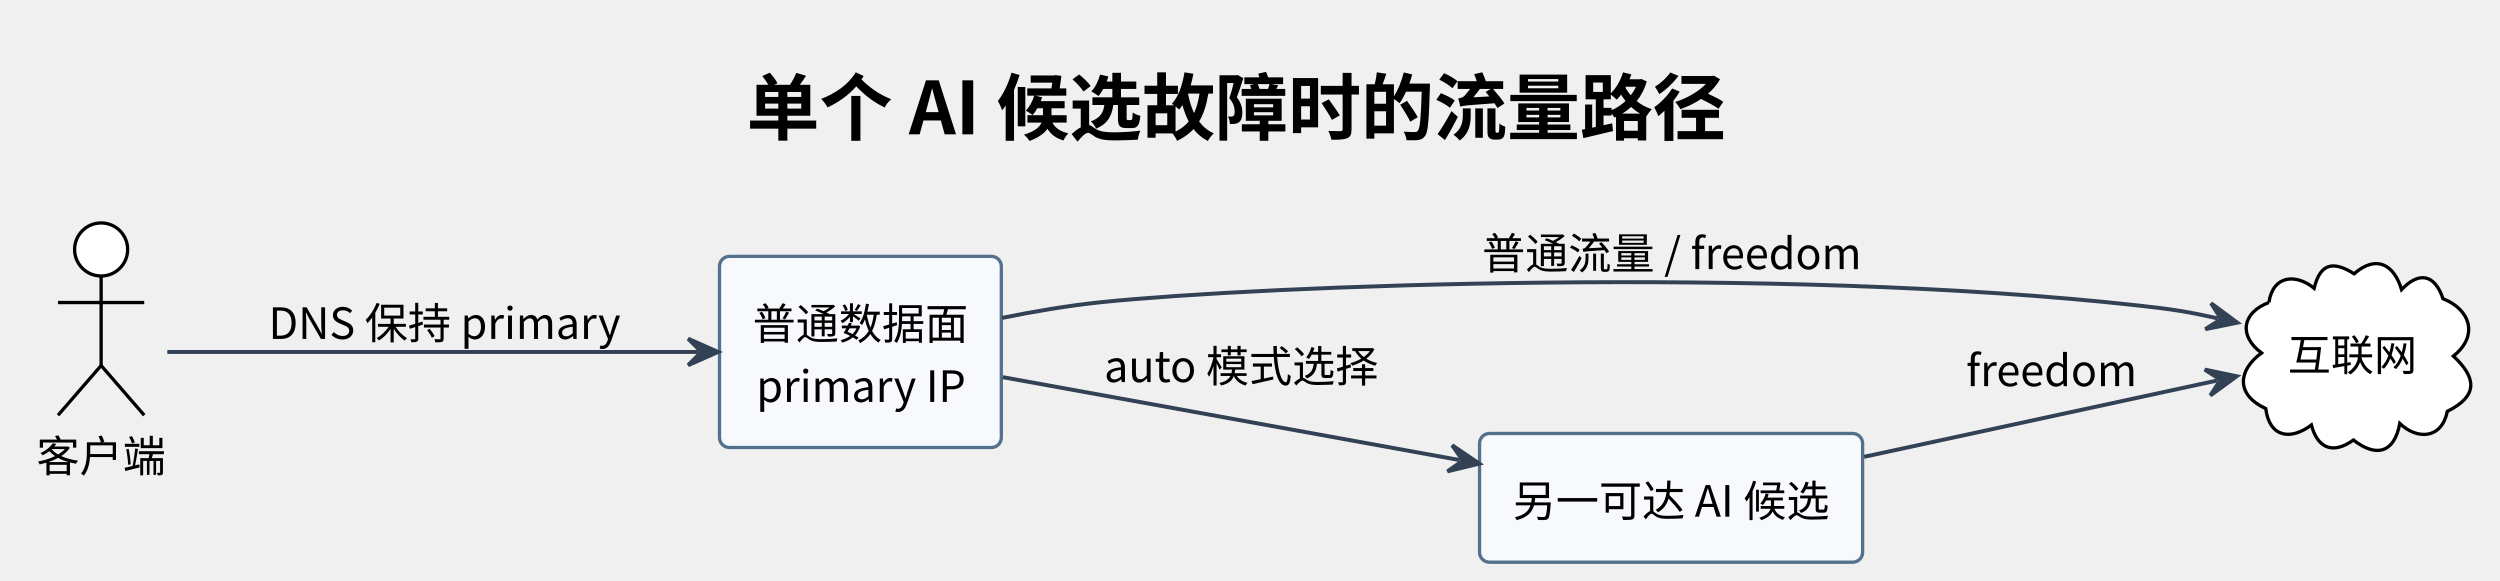
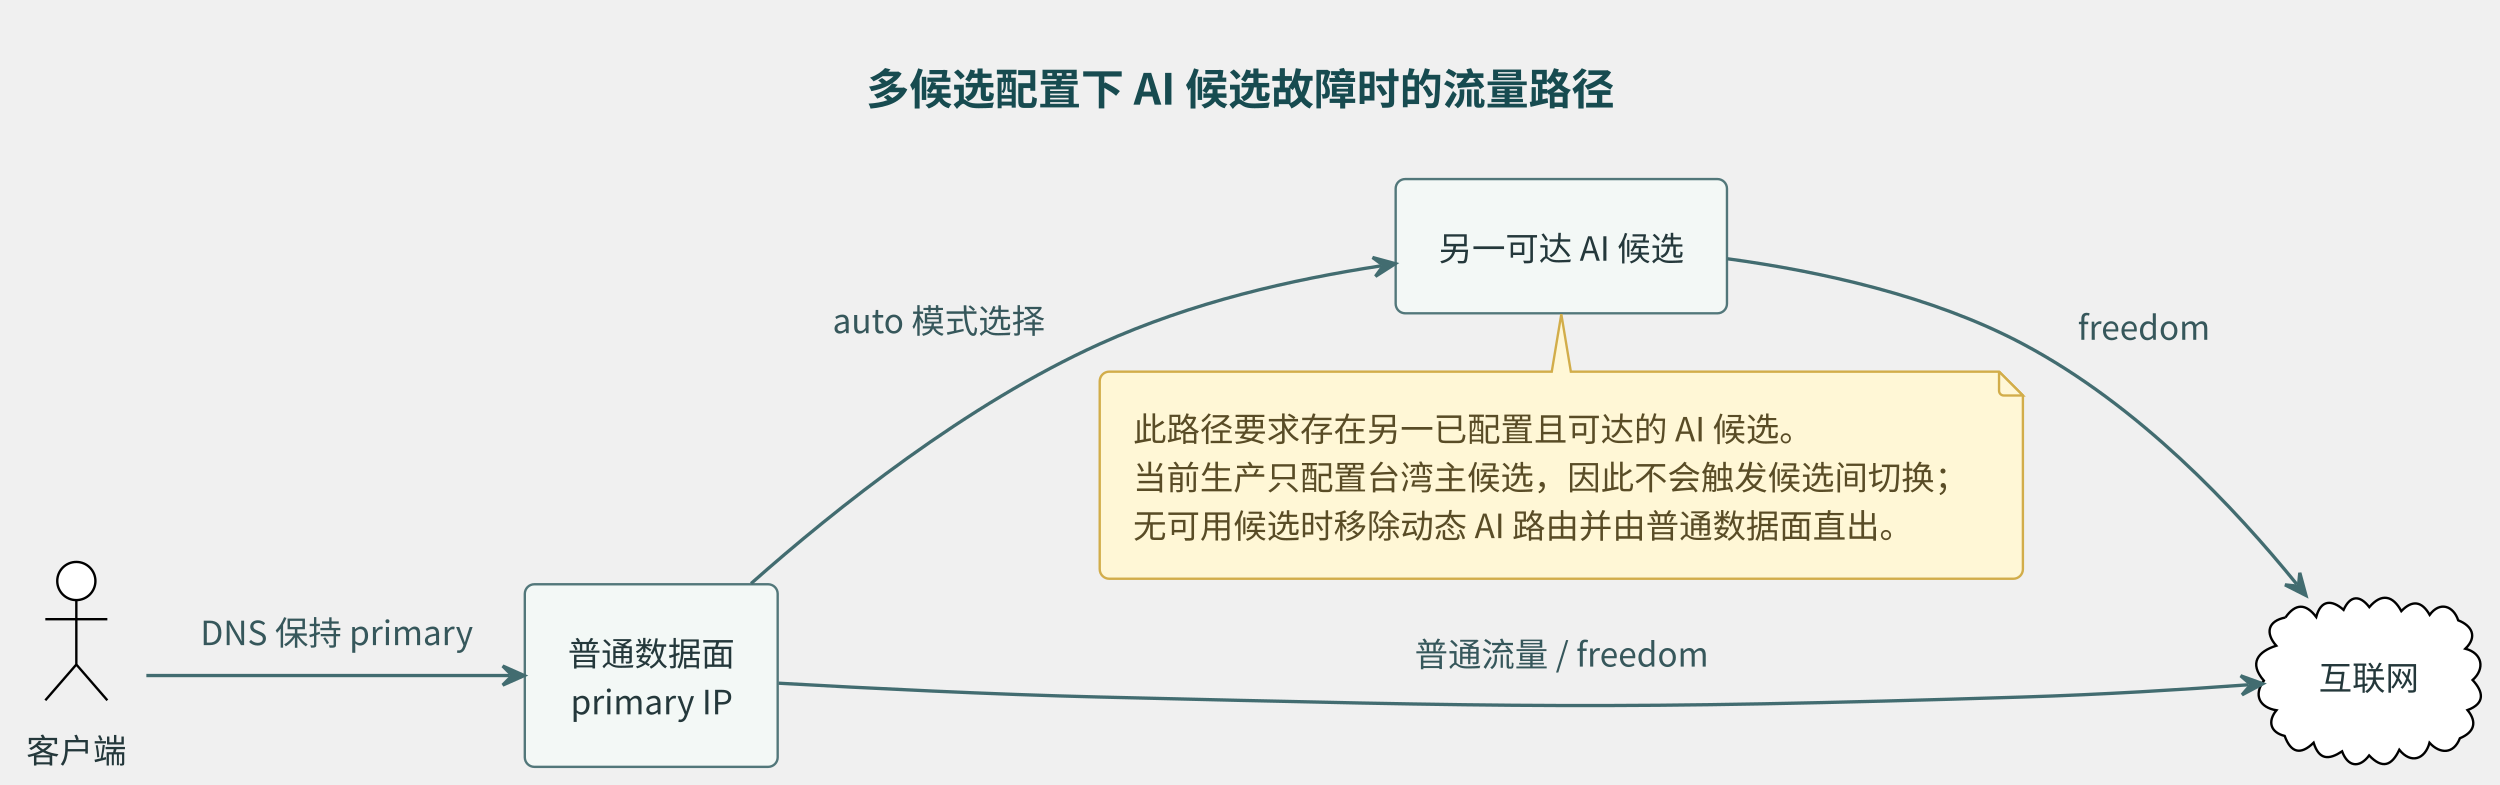
- <svg xmlns="http://www.w3.org/2000/svg" contentStyleType="text/css" data-diagram-type="DESCRIPTION" height="175px" preserveAspectRatio="none" style="width:754px;height:175px;background:#FFFFFF;" version="1.1" viewBox="0 0 754 175" width="754px" zoomAndPan="magnify">
+ <svg xmlns="http://www.w3.org/2000/svg" contentStyleType="text/css" data-diagram-type="DESCRIPTION" height="329px" preserveAspectRatio="none" style="width:1048px;height:329px;background:#FFFFFF;" version="1.1" viewBox="0 0 1048 329" width="1048px" zoomAndPan="magnify">
  <defs />
  <g>
    <g class="title" data-source-line="2">
-       <text fill="#000000" font-family="Noto Sans CJK SC" font-size="22" font-weight="bold" lengthAdjust="spacing" textLength="295.351" x="225.151" y="40.52">单个 AI 候选故障时的流量路径</text>
+       <text fill="#174B50" font-family="Noto Sans CJK SC" font-size="18" font-weight="bold" lengthAdjust="spacing" textLength="313.648" x="363.14" y="43.88">多候选配置下 AI 候选故障时的流量路径</text>
    </g>
    <g class="entity" data-entity="client" data-source-line="4" data-uid="ent0002" id="entity_client">
-       <ellipse cx="30.5" cy="75.24" fill="#FFFFFF" rx="8" ry="8" style="stroke:#000000;stroke-width:1;" />
-       <path d="M30.5,83.24 L30.5,110.24 M17.5,91.24 L43.5,91.24 M30.5,110.24 L17.5,125.24 M30.5,110.24 L43.5,125.24" fill="none" style="stroke:#000000;stroke-width:1;" />
-       <text fill="#000000" font-family="Noto Sans CJK SC" font-size="13" lengthAdjust="spacing" textLength="39" x="11" y="142.32">客户端</text>
+       <ellipse cx="32" cy="243.564" fill="#FFFFFF" rx="8" ry="8" style="stroke:#000000;stroke-width:1;" />
+       <path d="M32,251.564 L32,278.564 M19,259.564 L45,259.564 M32,278.564 L19,293.564 M32,278.564 L45,293.564" fill="none" style="stroke:#000000;stroke-width:1;" />
+       <text fill="#24383B" font-family="Noto Sans CJK SC" font-size="14" lengthAdjust="spacing" textLength="42" x="11" y="319.804">客户端</text>
    </g>
    <g class="entity" data-entity="internet" data-source-line="5" data-uid="ent0003" id="entity_internet">
-       <path d="M684.297,91.231 C685.567,82.782 692.644,82.572 697.942,86.944 C699.838,79.152 703.883,78.725 709.998,82.573 C716.76,76.684 722.034,79.799 724.316,87.347 C729.599,81.719 734.369,82.755 736.803,90.091 C745.069,93.309 747.654,101.283 739.938,107.397 C746.888,113.89 747.577,119.359 738.121,124.064 C736.36,132.544 728.973,132.672 723.786,127.719 C722.055,136.769 716.637,138.01 709.789,132.711 C703.752,137.076 699.02,135.365 697.11,128.18 C691.087,132.751 684.507,132.188 683.35,123.231 C674.376,119.117 674.786,111.81 682.074,106.459 C675.051,101.221 676.236,94.268 684.297,91.231" fill="#FFFFFF" style="stroke:#000000;stroke-width:1;" />
-       <text fill="#000000" font-family="Noto Sans CJK SC" font-size="13" lengthAdjust="spacing" textLength="39" x="690" y="111.82">互联网</text>
+       <path d="M958.059,258.852 C962.262,252.88 966.561,252.86 970.961,258.635 C972.879,251.408 977.491,251.266 982.428,255.655 C985.222,249.517 989.216,249.336 993.215,254.505 C998.324,248.568 1003.091,249.576 1006.636,256.179 C1011.28,251.349 1015.267,252.026 1018.517,257.749 C1022.771,251.956 1028.487,253.956 1030.474,260.033 C1036.277,262.316 1038.667,266.883 1033.476,271.939 C1040.609,273.794 1041.842,280.335 1036.509,285.07 C1041.031,289.901 1041.929,294.878 1034.379,297.667 C1038.651,302.878 1037.086,307.011 1031.19,309.475 C1028.543,316.249 1022.817,316.115 1018.454,311.371 C1016.57,318.315 1010.691,320.396 1005.787,314.306 C1002.617,321.059 998.679,322.481 993.145,316.689 C988.979,322.236 984.172,321.394 981.808,314.98 C976.178,318.662 972.168,318.606 969.862,311.349 C964.351,316.729 960.329,315.538 957.733,308.502 C951.724,307.022 950.472,302.379 954.278,297.747 C947.268,296.613 944.502,291.363 949.015,285.341 C942.584,277.914 946.583,273.14 954.2,270.682 C949.471,265.323 950.72,260.274 958.059,258.852" fill="#FFFFFF" style="stroke:#000000;stroke-width:1;" />
+       <text fill="#24383B" font-family="Noto Sans CJK SC" font-size="14" lengthAdjust="spacing" textLength="42" x="972" y="289.304">互联网</text>
    </g>
    <g class="entity" data-entity="entry" data-source-line="6" data-uid="ent0004" id="entity_entry">
-       <rect fill="#F7F9FC" height="57.648" rx="3" ry="3" style="stroke:#53708C;stroke-width:1;" width="85" x="217" y="77.32" />
-       <text fill="#000000" font-family="Noto Sans CJK SC" font-size="13" lengthAdjust="spacing" textLength="65" x="227" y="102.4">普通数据面</text>
-       <text fill="#000000" font-family="Noto Sans CJK SC" font-size="13" lengthAdjust="spacing" textLength="62.803" x="228.099" y="121.224">primary IP</text>
+       <rect fill="#F3F8F6" height="76.544" rx="4" ry="4" style="stroke:#52777A;stroke-width:1;" width="106" x="220" y="244.924" />
+       <text fill="#24383B" font-family="Noto Sans CJK SC" font-size="14" lengthAdjust="spacing" textLength="70" x="238" y="279.164">普通数据面</text>
+       <text fill="#24383B" font-family="Noto Sans CJK SC" font-size="14" lengthAdjust="spacing" textLength="67.634" x="239.183" y="299.436">primary IP</text>
    </g>
    <g class="entity" data-entity="ai" data-source-line="7" data-uid="ent0005" id="entity_ai">
-       <rect fill="#F7F9FC" height="38.824" rx="3" ry="3" style="stroke:#53708C;stroke-width:1;" width="115.537" x="446.23" y="130.74" />
-       <text fill="#000000" font-family="Noto Sans CJK SC" font-size="13" lengthAdjust="spacing" textLength="95.537" x="456.23" y="155.82">另一可达 AI 候选</text>
+       <rect fill="#F3F8F6" height="56.272" rx="4" ry="4" style="stroke:#52777A;stroke-width:1;" width="138.886" x="585.06" y="75.064" />
+       <text fill="#24383B" font-family="Noto Sans CJK SC" font-size="14" lengthAdjust="spacing" textLength="102.886" x="603.06" y="109.304">另一可达 AI 候选</text>
+     </g>
+     <g class="entity" data-entity="GMN10" data-source-line="13" data-uid="ent0011" id="entity_GMN10">
+       <path d="M461,159.794 L461,238.61 A4,4 0 0 0 465,242.61 L843.999,242.61 A4,4 0 0 0 847.999,238.61 L847.999,165.794 L837.999,155.794 L658.5,155.794 L654.5,131.704 L650.5,155.794 L465,155.794 A4,4 0 0 0 461,159.794" fill="#FFF7D6" style="stroke:#D2AD4A;stroke-width:1;" />
+       <path d="M837.999,155.794 L837.999,163.794 A2,2 0 0 0 839.999,165.794 L847.999,165.794 L837.999,155.794" fill="#FFF7D6" style="stroke:#D2AD4A;stroke-width:1;" />
+       <text fill="#594C26" font-family="Noto Sans CJK SC" font-size="14" lengthAdjust="spacing" textLength="284.885" x="475" y="185.034">此路径要求存在另一已配置且可达的 AI 候选。</text>
+       <text fill="#594C26" font-family="Noto Sans CJK SC" font-size="14" lengthAdjust="spacing" textLength="349.998" x="475" y="205.306">当前生产只配置台湾主候选，因此不会触发候选间切换；</text>
+       <text fill="#594C26" font-family="Noto Sans CJK SC" font-size="14" lengthAdjust="spacing" textLength="326.885" x="475" y="225.578">无可用候选时移除动态 AI 路由并由普通数据面直出。</text>
    </g>
    <g class="link" data-entity-1="client" data-entity-2="entry" data-source-line="8" data-uid="lnk6" id="link_client_entry">
-       <path d="M50.46,106.15 C86.8,106.15 161.01,106.15 210.54,106.15" fill="none" id="client-to-entry" style="stroke:#334155;stroke-width:1.2;" />
-       <polygon fill="#334155" points="216.54,106.15,207.54,102.15,211.54,106.15,207.54,110.15,216.54,106.15" style="stroke:#334155;stroke-width:1.2;" />
-       <text fill="#000000" font-family="Noto Sans CJK SC" font-size="13" lengthAdjust="spacing" textLength="105.768" x="81" y="102.23">DNS 保持 primary</text>
+       <path d="M61.35,283.194 C100.3,283.194 165.06,283.194 213.74,283.194" fill="none" id="client-to-entry" style="stroke:#426C70;stroke-width:1.4;" />
+       <polygon fill="#426C70" points="219.74,283.194,210.74,279.194,214.74,283.194,210.74,287.194,219.74,283.194" style="stroke:#426C70;stroke-width:1.4;" />
+       <text fill="#36575B" font-family="Noto Sans CJK SC" font-size="14" lengthAdjust="spacing" textLength="113.903" x="84" y="270.434">DNS 保持 primary</text>
    </g>
    <g class="link" data-entity-1="entry" data-entity-2="internet" data-source-line="9" data-uid="lnk7" id="link_entry_internet">
-       <path d="M302.24,95.88 C311.95,93.91 322.29,92.16 332,91.15 C380.11,86.16 536.01,80.04 645,92.15 C654.76,93.23 659.362,93.901 668.922,96.021" fill="none" id="entry-to-internet" style="stroke:#334155;stroke-width:1.2;" />
-       <polygon fill="#334155" points="674.78,97.32,666.859,91.466,669.899,96.238,665.128,99.277,674.78,97.32" style="stroke:#334155;stroke-width:1.2;" />
-       <text fill="#000000" font-family="Noto Sans CJK SC" font-size="13" lengthAdjust="spacing" textLength="114.569" x="447" y="81.18">普通流量 / freedom</text>
+       <path d="M326.37,286.394 C363.85,288.514 415.51,291.104 461,292.194 C632.95,296.334 676.08,297.564 848,292.194 C881.8,291.144 914.006,289.128 942.566,287.058" fill="none" id="entry-to-internet" style="stroke:#426C70;stroke-width:1.4;" />
+       <polygon fill="#426C70" points="948.55,286.624,939.284,283.285,943.563,286.985,939.863,291.264,948.55,286.624" style="stroke:#426C70;stroke-width:1.4;" />
+       <text fill="#36575B" font-family="Noto Sans CJK SC" font-size="14" lengthAdjust="spacing" textLength="123.382" x="593" y="279.434">普通流量 / freedom</text>
    </g>
    <g class="link" data-entity-1="entry" data-entity-2="ai" data-source-line="10" data-uid="lnk8" id="link_entry_ai">
-       <path d="M302.46,113.76 C342.18,120.97 396.216,130.768 440.216,138.758" fill="none" id="entry-to-ai" style="stroke:#334155;stroke-width:1.2;" />
-       <polygon fill="#334155" points="446.12,139.83,437.979,134.286,441.2,138.937,436.55,142.158,446.12,139.83" style="stroke:#334155;stroke-width:1.2;" />
-       <text fill="#000000" font-family="Noto Sans CJK SC" font-size="13" lengthAdjust="spacing" textLength="82.901" x="333" y="115.23">auto 模式选择</text>
+       <path d="M314.84,244.614 C350.65,212.904 405.52,169.274 461,144.194 C500.08,126.534 541.17,117.246 578.96,111.436" fill="none" id="entry-to-ai" style="stroke:#426C70;stroke-width:1.4;" />
+       <polygon fill="#426C70" points="584.89,110.524,575.387,107.938,579.948,111.284,576.602,115.845,584.89,110.524" style="stroke:#426C70;stroke-width:1.4;" />
+       <text fill="#36575B" font-family="Noto Sans CJK SC" font-size="14" lengthAdjust="spacing" textLength="89.278" x="349" y="139.664">auto 模式选择</text>
    </g>
    <g class="link" data-entity-1="ai" data-entity-2="internet" data-source-line="11" data-uid="lnk9" id="link_ai_internet">
-       <path d="M562.23,137.77 C598.44,129.95 638.145,121.358 668.725,114.748" fill="none" id="ai-to-internet" style="stroke:#334155;stroke-width:1.2;" />
-       <polygon fill="#334155" points="674.59,113.48,664.948,111.472,669.703,114.537,666.638,119.291,674.59,113.48" style="stroke:#334155;stroke-width:1.2;" />
-       <text fill="#000000" font-family="Noto Sans CJK SC" font-size="13" lengthAdjust="spacing" textLength="51.649" x="593" y="116.46">freedom</text>
+       <path d="M724.14,108.474 C762.38,113.654 809.83,123.904 848,144.194 C896.78,170.144 936.725,212.818 962.865,244.968" fill="none" id="ai-to-internet" style="stroke:#426C70;stroke-width:1.4;" />
+       <polygon fill="#426C70" points="966.65,249.624,964.076,240.117,963.496,245.744,957.869,245.164,966.65,249.624" style="stroke:#426C70;stroke-width:1.4;" />
+       <text fill="#36575B" font-family="Noto Sans CJK SC" font-size="14" lengthAdjust="spacing" textLength="55.622" x="871" y="142.454">freedom</text>
    </g>
  </g>
</svg>
